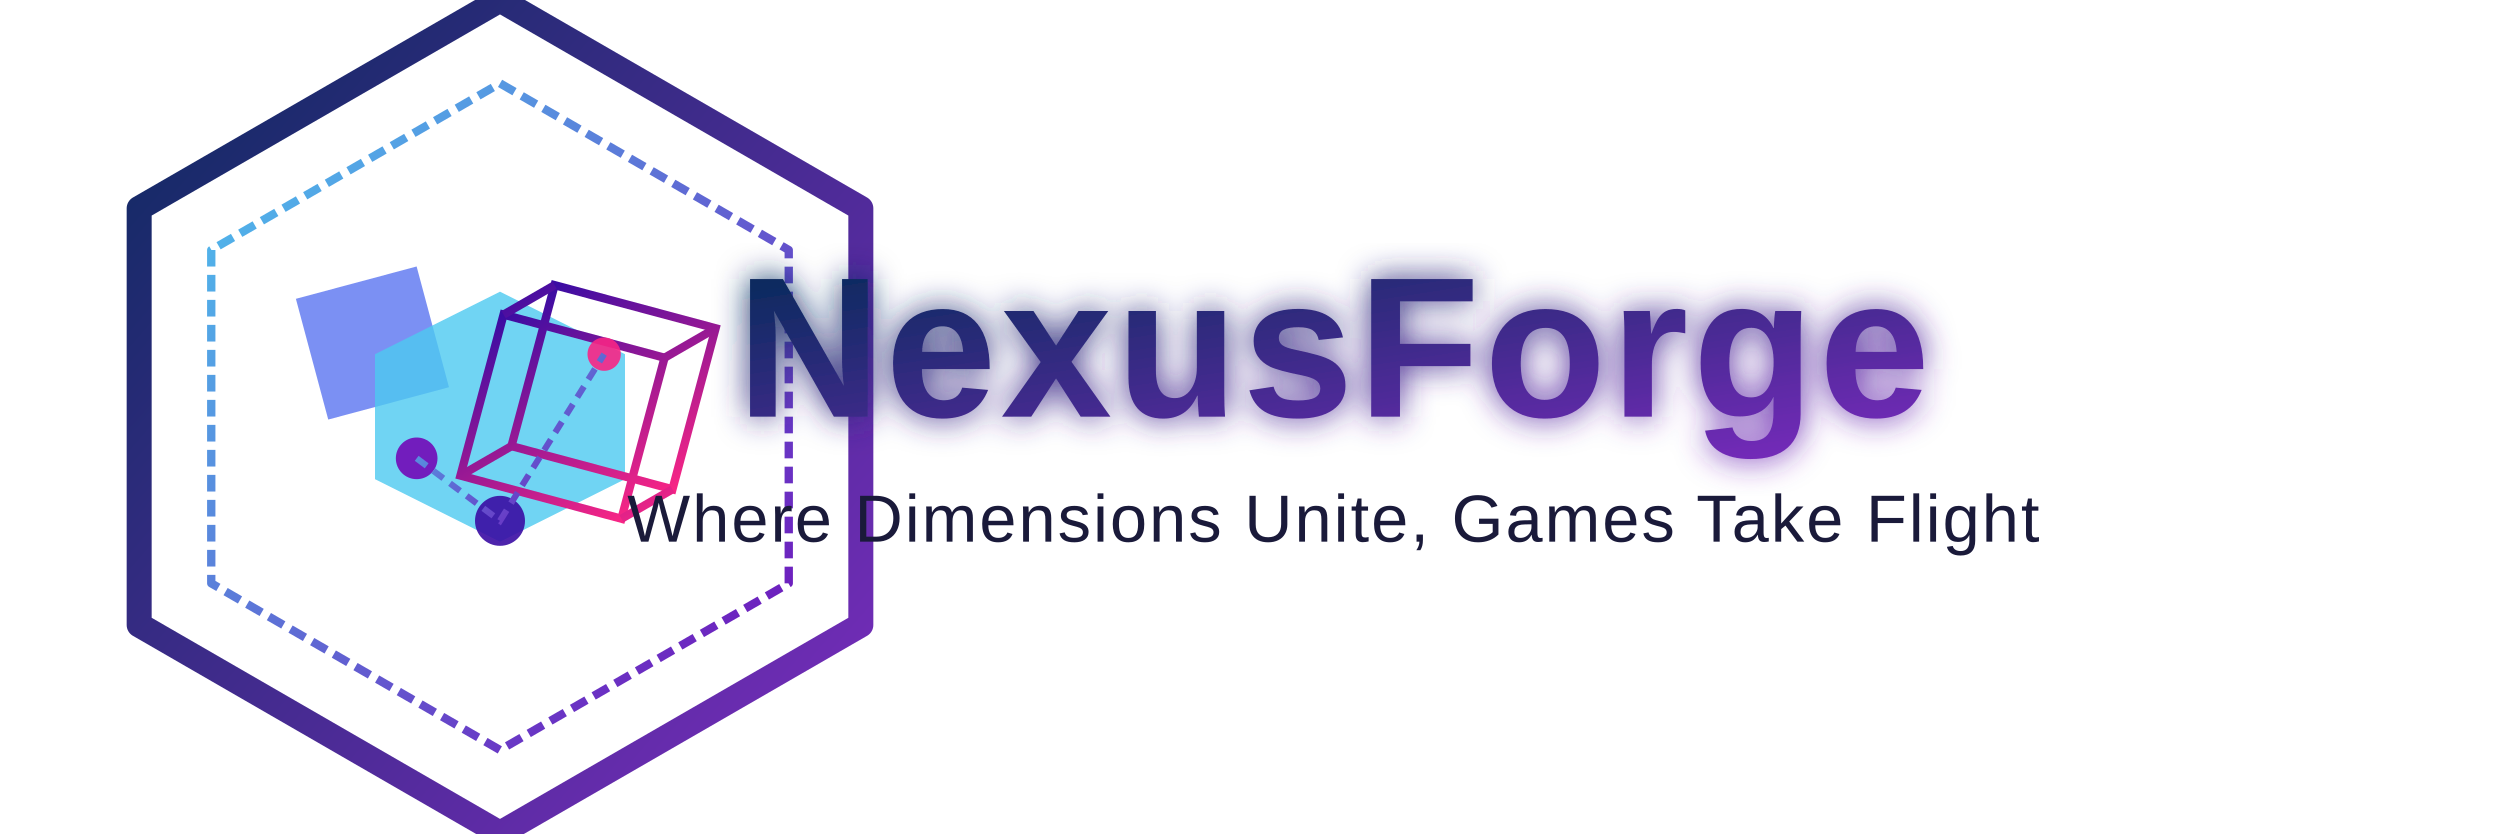
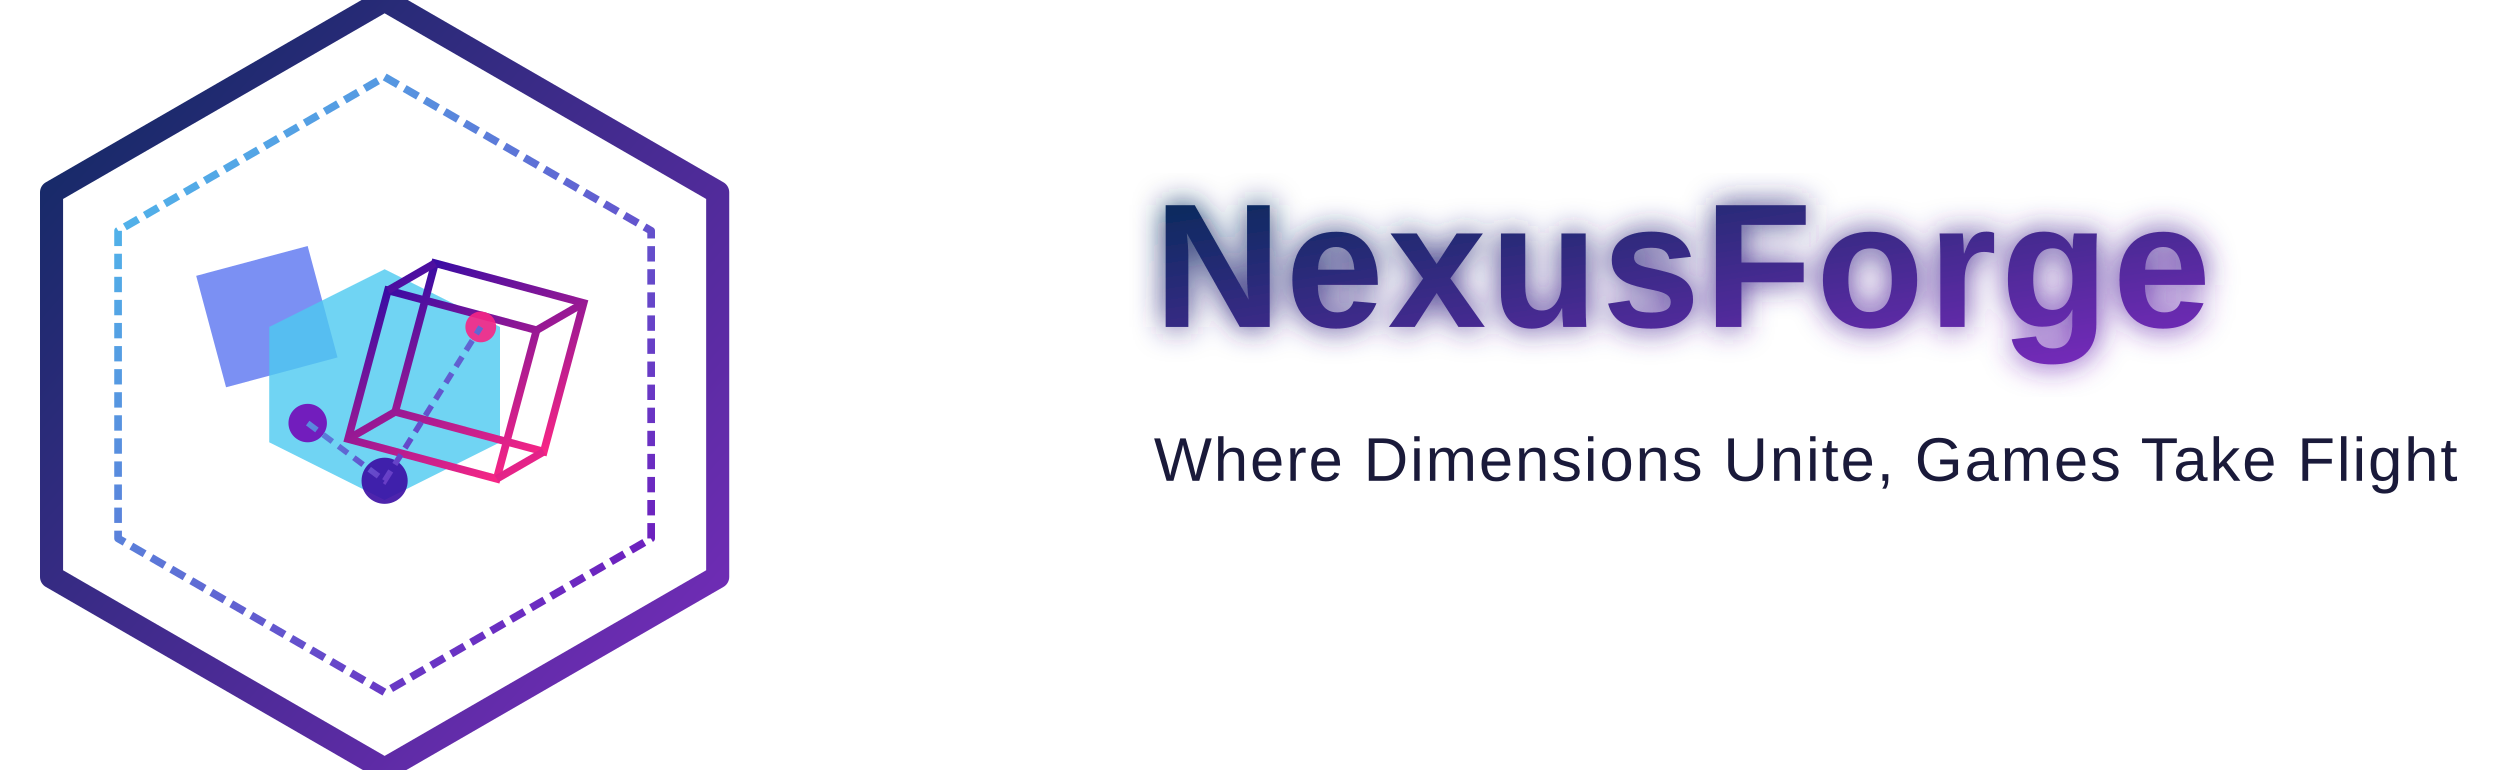
- <svg xmlns="http://www.w3.org/2000/svg" width="600" height="200" viewBox="0 0 600 200">
+ <svg xmlns="http://www.w3.org/2000/svg" width="650" height="200" viewBox="0 0 650 200">
  <defs>
    <filter id="glow" x="-20%" y="-20%" width="140%" height="140%">
      <feGaussianBlur stdDeviation="4" result="blur" />
      <feComposite in="SourceGraphic" in2="blur" operator="over" />
    </filter>
    <linearGradient id="mainGradient" x1="0%" y1="0%" x2="100%" y2="100%">
      <stop offset="0%" stop-color="#0B2A5E" />
      <stop offset="100%" stop-color="#7B2CBF" />
    </linearGradient>
    <linearGradient id="accentGradient" x1="0%" y1="0%" x2="100%" y2="100%">
      <stop offset="0%" stop-color="#4CC9F0" />
      <stop offset="100%" stop-color="#7209B7" />
    </linearGradient>
    <linearGradient id="dimensionGradient" x1="0%" y1="0%" x2="100%" y2="100%">
      <stop offset="0%" stop-color="#3A0CA3" />
      <stop offset="100%" stop-color="#F72585" />
    </linearGradient>
  </defs>
-   <g id="forgeFrame" transform="translate(120, 100)">
+   <g id="forgeFrame" transform="translate(100, 100)">
    <path d="M86.6,50 L86.6,-50 L0,-100 L-86.6,-50 L-86.6,50 L0,100 Z" fill="none" stroke="url(#mainGradient)" stroke-width="6" stroke-linejoin="round" />
    <path d="M69.3,40 L69.3,-40 L0,-80 L-69.3,-40 L-69.3,40 L0,80 Z" fill="none" stroke="url(#accentGradient)" stroke-width="2" stroke-dasharray="4 2" stroke-linejoin="round" />
    <g id="dimensionTransform">
      <rect x="-40" y="-40" width="30" height="30" fill="#4361EE" opacity="0.7" transform="rotate(-15)" />
      <path d="M0,-30 L30,-15 L30,15 L0,30 L-30,15 L-30,-15 Z" fill="#4CC9F0" opacity="0.8" />
      <g transform="translate(15, 0) rotate(15)">
        <path d="M-20,-20 L20,-20 L20,20 L-20,20 Z" fill="none" stroke="url(#dimensionGradient)" stroke-width="2" />
        <path d="M-10,-30 L30,-30 L30,10 L-10,10 Z" fill="none" stroke="url(#dimensionGradient)" stroke-width="2" />
        <path d="M-20,-20 L-10,-30 M20,-20 L30,-30 M20,20 L30,10 M-20,20 L-10,10" stroke="url(#dimensionGradient)" stroke-width="2" />
      </g>
      <circle cx="-20" cy="10" r="5" fill="#7209B7" opacity="0.9" />
      <circle cx="25" cy="-15" r="4" fill="#F72585" opacity="0.9" />
      <circle cx="0" cy="25" r="6" fill="#3A0CA3" opacity="0.9" />
      <path d="M-20,10 L0,25 L25,-15" stroke="url(#accentGradient)" stroke-width="1.5" stroke-dasharray="3 2" fill="none" />
    </g>
  </g>
-   <g id="logoType" transform="translate(320, 100)">
-     <text font-family="Arial, Helvetica, sans-serif" font-weight="700" font-size="48" letter-spacing="1.0" text-anchor="middle" fill="url(#mainGradient)" filter="url(#glow)">
+   <g id="logoType" transform="translate(300, 85)">
+     <text font-family="Arial, Helvetica, sans-serif" font-weight="700" font-size="46" letter-spacing="1.0" text-anchor="start" fill="url(#mainGradient)" filter="url(#glow)">
      NexusForge
    </text>
-     <text font-family="Arial, Helvetica, sans-serif" font-weight="400" font-size="16" letter-spacing="0.5" text-anchor="middle" y="30" fill="#1A1A3A">
+     <text font-family="Arial, Helvetica, sans-serif" font-weight="500" font-size="16" letter-spacing="0.5" text-anchor="start" y="40" fill="#1A1A3A">
      Where Dimensions Unite, Games Take Flight
    </text>
  </g>
</svg>
